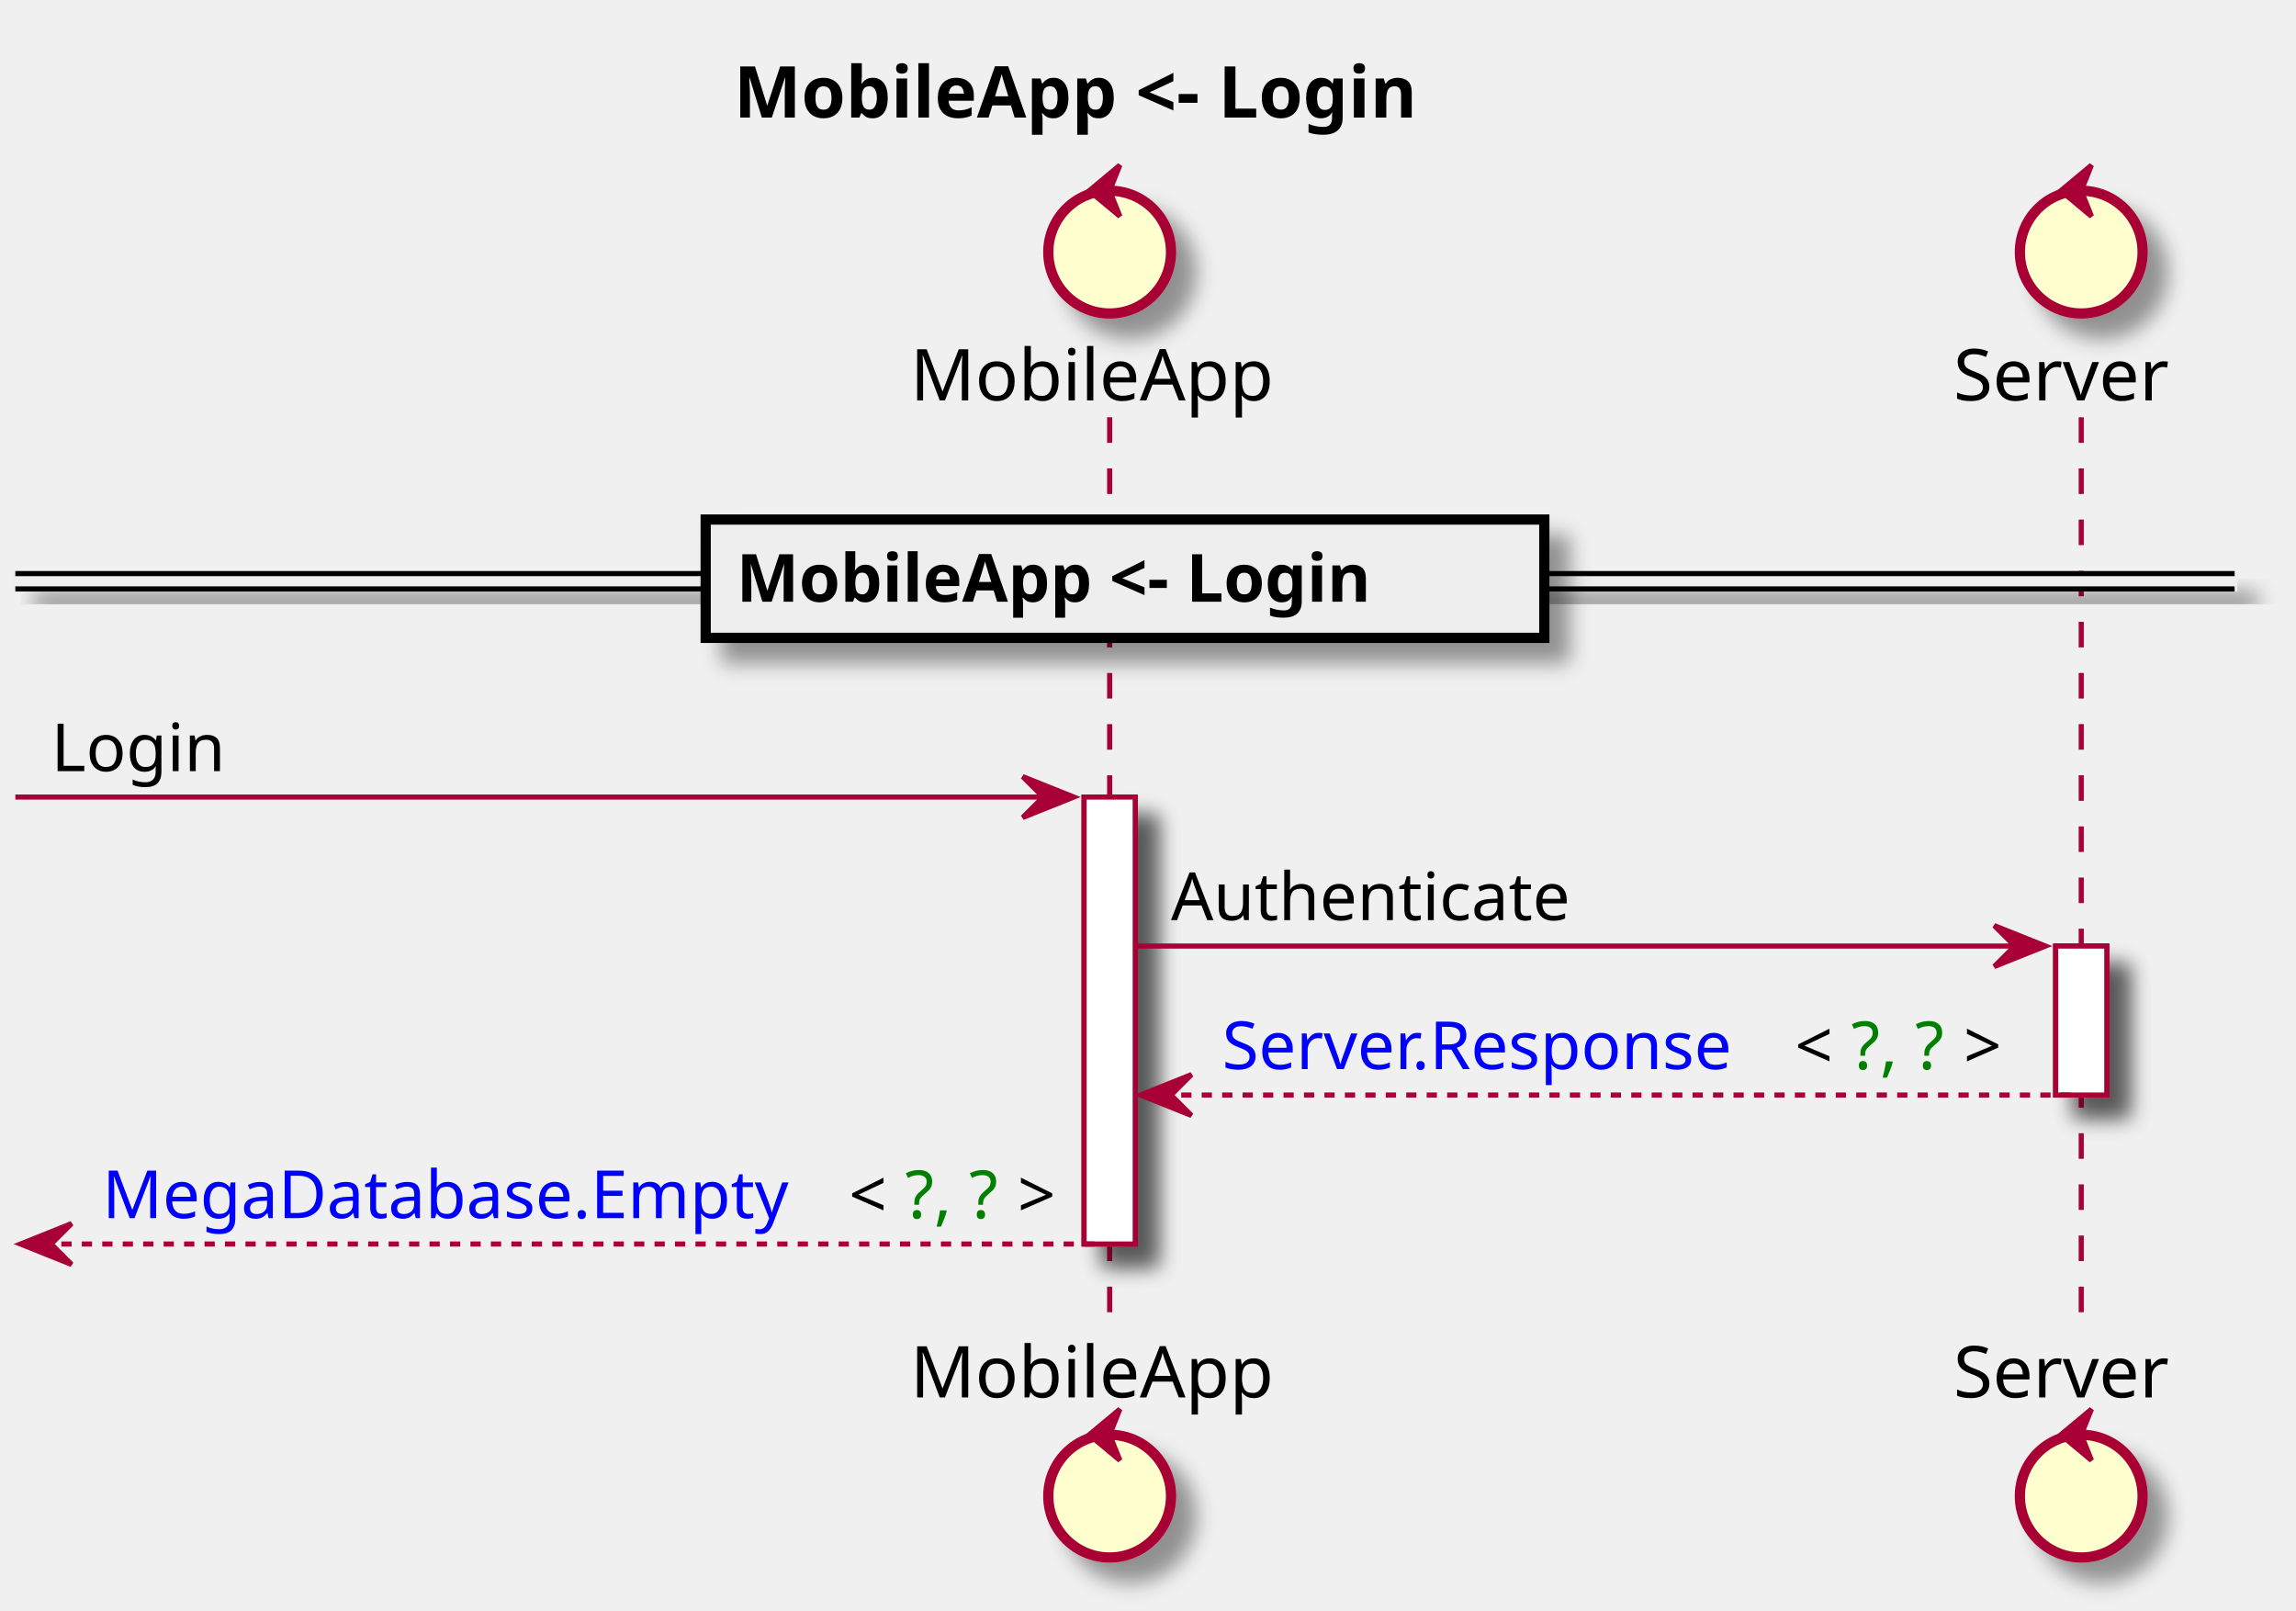
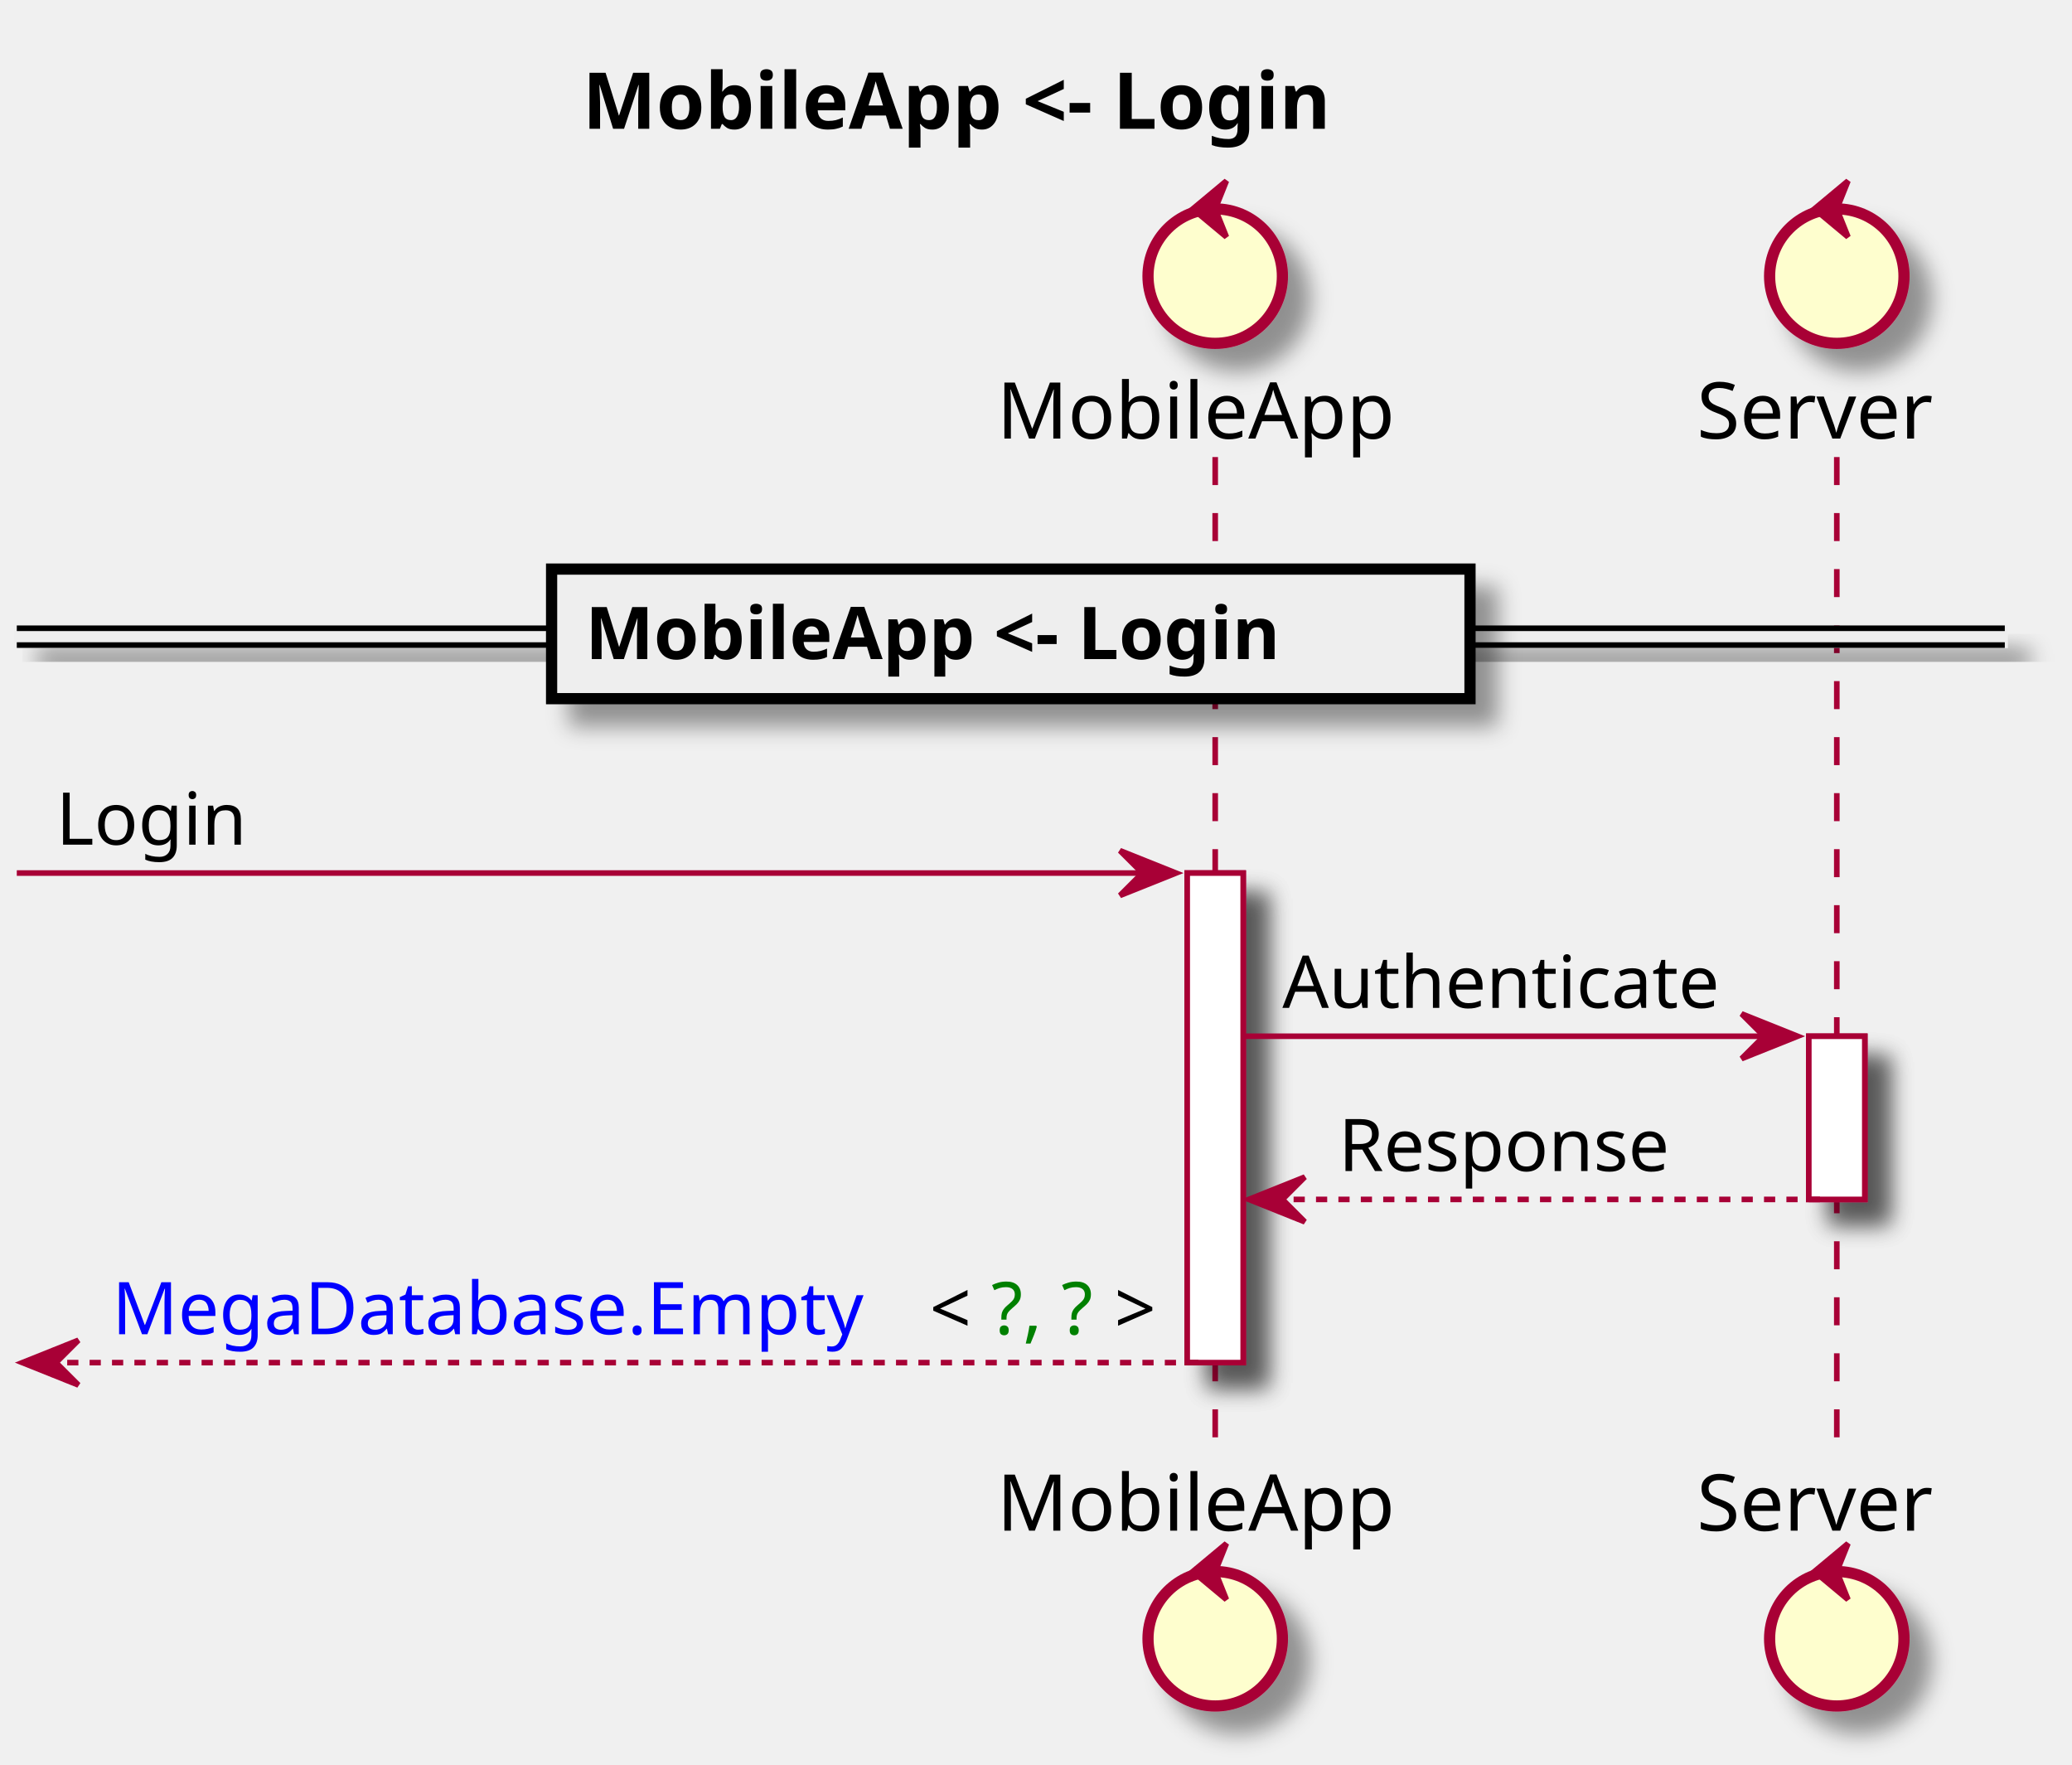
- <svg xmlns="http://www.w3.org/2000/svg" contentScriptType="application/ecmascript" contentStyleType="text/css" height="315px" preserveAspectRatio="none" style="width:449px;height:315px;" version="1.1" viewBox="0 0 449 315" width="449px" zoomAndPan="magnify">
+ <svg xmlns="http://www.w3.org/2000/svg" contentScriptType="application/ecmascript" contentStyleType="text/css" height="315px" preserveAspectRatio="none" style="width:370px;height:315px;" version="1.1" viewBox="0 0 370 315" width="370px" zoomAndPan="magnify">
  <defs>
-     <filter height="300%" id="f4d5fg79n3ynz" width="300%" x="-1" y="-1">
+     <filter height="300%" id="f1l1j8laerfvox" width="300%" x="-1" y="-1">
      <feGaussianBlur result="blurOut" stdDeviation="2.0" />
      <feColorMatrix in="blurOut" result="blurOut2" type="matrix" values="0 0 0 0 0 0 0 0 0 0 0 0 0 0 0 0 0 0 .4 0" />
      <feOffset dx="4.0" dy="4.0" in="blurOut2" result="blurOut3" />
      <feBlend in="SourceGraphic" in2="blurOut3" mode="normal" />
    </filter>
  </defs>
  <g>
-     <text fill="#000000" font-family="sans-serif" font-size="14" font-weight="bold" lengthAdjust="spacingAndGlyphs" textLength="153" x="143.5" y="22.995">MobileApp &lt;- Login</text>
-     <rect fill="#FFFFFF" filter="url(#f4d5fg79n3ynz)" height="87.398" style="stroke: #A80036; stroke-width: 1.0;" width="10" x="212" y="155.859" />
-     <rect fill="#FFFFFF" filter="url(#f4d5fg79n3ynz)" height="29.133" style="stroke: #A80036; stroke-width: 1.0;" width="10" x="402" y="184.992" />
+     <text fill="#000000" font-family="sans-serif" font-size="14" font-weight="bold" lengthAdjust="spacingAndGlyphs" textLength="153" x="104" y="22.995">MobileApp &lt;- Login</text>
+     <rect fill="#FFFFFF" filter="url(#f1l1j8laerfvox)" height="87.398" style="stroke: #A80036; stroke-width: 1.0;" width="10" x="212" y="155.859" />
+     <rect fill="#FFFFFF" filter="url(#f1l1j8laerfvox)" height="29.133" style="stroke: #A80036; stroke-width: 1.0;" width="10" x="323" y="184.992" />
    <line style="stroke: #A80036; stroke-width: 1.0; stroke-dasharray: 5.0,5.0;" x1="217" x2="217" y1="81.594" y2="261.258" />
-     <line style="stroke: #A80036; stroke-width: 1.0; stroke-dasharray: 5.0,5.0;" x1="407" x2="407" y1="81.594" y2="261.258" />
+     <line style="stroke: #A80036; stroke-width: 1.0; stroke-dasharray: 5.0,5.0;" x1="328" x2="328" y1="81.594" y2="261.258" />
    <text fill="#000000" font-family="sans-serif" font-size="14" lengthAdjust="spacingAndGlyphs" textLength="72" x="178" y="78.292">MobileApp</text>
-     <ellipse cx="217" cy="49.297" fill="#FEFECE" filter="url(#f4d5fg79n3ynz)" rx="12" ry="12" style="stroke: #A80036; stroke-width: 2.0;" />
+     <ellipse cx="217" cy="49.297" fill="#FEFECE" filter="url(#f1l1j8laerfvox)" rx="12" ry="12" style="stroke: #A80036; stroke-width: 2.0;" />
    <polygon fill="#A80036" points="213,37.297,219,32.297,217,37.297,219,42.297,213,37.297" style="stroke: #A80036; stroke-width: 1.0;" />
    <text fill="#000000" font-family="sans-serif" font-size="14" lengthAdjust="spacingAndGlyphs" textLength="72" x="178" y="273.253">MobileApp</text>
-     <ellipse cx="217" cy="292.555" fill="#FEFECE" filter="url(#f4d5fg79n3ynz)" rx="12" ry="12" style="stroke: #A80036; stroke-width: 2.0;" />
+     <ellipse cx="217" cy="292.555" fill="#FEFECE" filter="url(#f1l1j8laerfvox)" rx="12" ry="12" style="stroke: #A80036; stroke-width: 2.0;" />
    <polygon fill="#A80036" points="213,280.555,219,275.555,217,280.555,219,285.555,213,280.555" style="stroke: #A80036; stroke-width: 1.0;" />
-     <text fill="#000000" font-family="sans-serif" font-size="14" lengthAdjust="spacingAndGlyphs" textLength="44" x="382" y="78.292">Server</text>
-     <ellipse cx="407" cy="49.297" fill="#FEFECE" filter="url(#f4d5fg79n3ynz)" rx="12" ry="12" style="stroke: #A80036; stroke-width: 2.0;" />
-     <polygon fill="#A80036" points="403,37.297,409,32.297,407,37.297,409,42.297,403,37.297" style="stroke: #A80036; stroke-width: 1.0;" />
-     <text fill="#000000" font-family="sans-serif" font-size="14" lengthAdjust="spacingAndGlyphs" textLength="44" x="382" y="273.253">Server</text>
-     <ellipse cx="407" cy="292.555" fill="#FEFECE" filter="url(#f4d5fg79n3ynz)" rx="12" ry="12" style="stroke: #A80036; stroke-width: 2.0;" />
-     <polygon fill="#A80036" points="403,280.555,409,275.555,407,280.555,409,285.555,403,280.555" style="stroke: #A80036; stroke-width: 1.0;" />
-     <rect fill="#FFFFFF" filter="url(#f4d5fg79n3ynz)" height="87.398" style="stroke: #A80036; stroke-width: 1.0;" width="10" x="212" y="155.859" />
-     <rect fill="#FFFFFF" filter="url(#f4d5fg79n3ynz)" height="29.133" style="stroke: #A80036; stroke-width: 1.0;" width="10" x="402" y="184.992" />
-     <rect fill="#EEEEEE" filter="url(#f4d5fg79n3ynz)" height="3" style="stroke: #EEEEEE; stroke-width: 1.0;" width="434" x="3" y="112.16" />
-     <line style="stroke: #000000; stroke-width: 1.0;" x1="3" x2="437" y1="112.16" y2="112.16" />
-     <line style="stroke: #000000; stroke-width: 1.0;" x1="3" x2="437" y1="115.16" y2="115.16" />
-     <rect fill="#EEEEEE" filter="url(#f4d5fg79n3ynz)" height="23.133" style="stroke: #000000; stroke-width: 2.0;" width="164" x="138" y="101.594" />
-     <text fill="#000000" font-family="sans-serif" font-size="13" font-weight="bold" lengthAdjust="spacingAndGlyphs" textLength="145" x="144" y="117.661">MobileApp &lt;- Login</text>
+     <text fill="#000000" font-family="sans-serif" font-size="14" lengthAdjust="spacingAndGlyphs" textLength="44" x="303" y="78.292">Server</text>
+     <ellipse cx="328" cy="49.297" fill="#FEFECE" filter="url(#f1l1j8laerfvox)" rx="12" ry="12" style="stroke: #A80036; stroke-width: 2.0;" />
+     <polygon fill="#A80036" points="324,37.297,330,32.297,328,37.297,330,42.297,324,37.297" style="stroke: #A80036; stroke-width: 1.0;" />
+     <text fill="#000000" font-family="sans-serif" font-size="14" lengthAdjust="spacingAndGlyphs" textLength="44" x="303" y="273.253">Server</text>
+     <ellipse cx="328" cy="292.555" fill="#FEFECE" filter="url(#f1l1j8laerfvox)" rx="12" ry="12" style="stroke: #A80036; stroke-width: 2.0;" />
+     <polygon fill="#A80036" points="324,280.555,330,275.555,328,280.555,330,285.555,324,280.555" style="stroke: #A80036; stroke-width: 1.0;" />
+     <rect fill="#FFFFFF" filter="url(#f1l1j8laerfvox)" height="87.398" style="stroke: #A80036; stroke-width: 1.0;" width="10" x="212" y="155.859" />
+     <rect fill="#FFFFFF" filter="url(#f1l1j8laerfvox)" height="29.133" style="stroke: #A80036; stroke-width: 1.0;" width="10" x="323" y="184.992" />
+     <rect fill="#EEEEEE" filter="url(#f1l1j8laerfvox)" height="3" style="stroke: #EEEEEE; stroke-width: 1.0;" width="355" x="3" y="112.16" />
+     <line style="stroke: #000000; stroke-width: 1.0;" x1="3" x2="358" y1="112.16" y2="112.16" />
+     <line style="stroke: #000000; stroke-width: 1.0;" x1="3" x2="358" y1="115.16" y2="115.16" />
+     <rect fill="#EEEEEE" filter="url(#f1l1j8laerfvox)" height="23.133" style="stroke: #000000; stroke-width: 2.0;" width="164" x="98.5" y="101.594" />
+     <text fill="#000000" font-family="sans-serif" font-size="13" font-weight="bold" lengthAdjust="spacingAndGlyphs" textLength="145" x="104.5" y="117.661">MobileApp &lt;- Login</text>
    <polygon fill="#A80036" points="200,151.859,210,155.859,200,159.859,204,155.859" style="stroke: #A80036; stroke-width: 1.0;" />
    <line style="stroke: #A80036; stroke-width: 1.0;" x1="3" x2="206" y1="155.859" y2="155.859" />
    <text fill="#000000" font-family="sans-serif" font-size="13" lengthAdjust="spacingAndGlyphs" textLength="34" x="10" y="150.793">Login</text>
-     <polygon fill="#A80036" points="390,180.992,400,184.992,390,188.992,394,184.992" style="stroke: #A80036; stroke-width: 1.0;" />
-     <line style="stroke: #A80036; stroke-width: 1.0;" x1="222" x2="396" y1="184.992" y2="184.992" />
+     <polygon fill="#A80036" points="311,180.992,321,184.992,311,188.992,315,184.992" style="stroke: #A80036; stroke-width: 1.0;" />
+     <line style="stroke: #A80036; stroke-width: 1.0;" x1="222" x2="317" y1="184.992" y2="184.992" />
    <text fill="#000000" font-family="sans-serif" font-size="13" lengthAdjust="spacingAndGlyphs" textLength="82" x="229" y="179.926">Authenticate</text>
    <polygon fill="#A80036" points="233,210.125,223,214.125,233,218.125,229,214.125" style="stroke: #A80036; stroke-width: 1.0;" />
-     <line style="stroke: #A80036; stroke-width: 1.0; stroke-dasharray: 2.0,2.0;" x1="227" x2="406" y1="214.125" y2="214.125" />
-     <text fill="#0000FF" font-family="sans-serif" font-size="13" lengthAdjust="spacingAndGlyphs" textLength="108" x="239" y="209.059">Server.Response</text>
-     <text fill="#000000" font-family="sans-serif" font-size="13" lengthAdjust="spacingAndGlyphs" textLength="11" x="351" y="209.059">&lt;</text>
-     <text fill="#008000" font-family="sans-serif" font-size="13" lengthAdjust="spacingAndGlyphs" textLength="22" x="362" y="209.059">?, ?</text>
-     <text fill="#000000" font-family="sans-serif" font-size="13" lengthAdjust="spacingAndGlyphs" textLength="11" x="384" y="209.059">&gt;</text>
+     <line style="stroke: #A80036; stroke-width: 1.0; stroke-dasharray: 2.0,2.0;" x1="227" x2="327" y1="214.125" y2="214.125" />
+     <text fill="#000000" font-family="sans-serif" font-size="13" lengthAdjust="spacingAndGlyphs" textLength="62" x="239" y="209.059">Response</text>
    <polygon fill="#A80036" points="14,239.258,4,243.258,14,247.258,10,243.258" style="stroke: #A80036; stroke-width: 1.0;" />
    <line style="stroke: #A80036; stroke-width: 1.0; stroke-dasharray: 2.0,2.0;" x1="8" x2="216" y1="243.258" y2="243.258" />
    <text fill="#0000FF" font-family="sans-serif" font-size="13" lengthAdjust="spacingAndGlyphs" textLength="142" x="20" y="238.192">MegaDatabase.Empty</text>
    <text fill="#000000" font-family="sans-serif" font-size="13" lengthAdjust="spacingAndGlyphs" textLength="11" x="166" y="238.192">&lt;</text>
    <text fill="#008000" font-family="sans-serif" font-size="13" lengthAdjust="spacingAndGlyphs" textLength="22" x="177" y="238.192">?, ?</text>
    <text fill="#000000" font-family="sans-serif" font-size="13" lengthAdjust="spacingAndGlyphs" textLength="11" x="199" y="238.192">&gt;</text>
  </g>
</svg>
